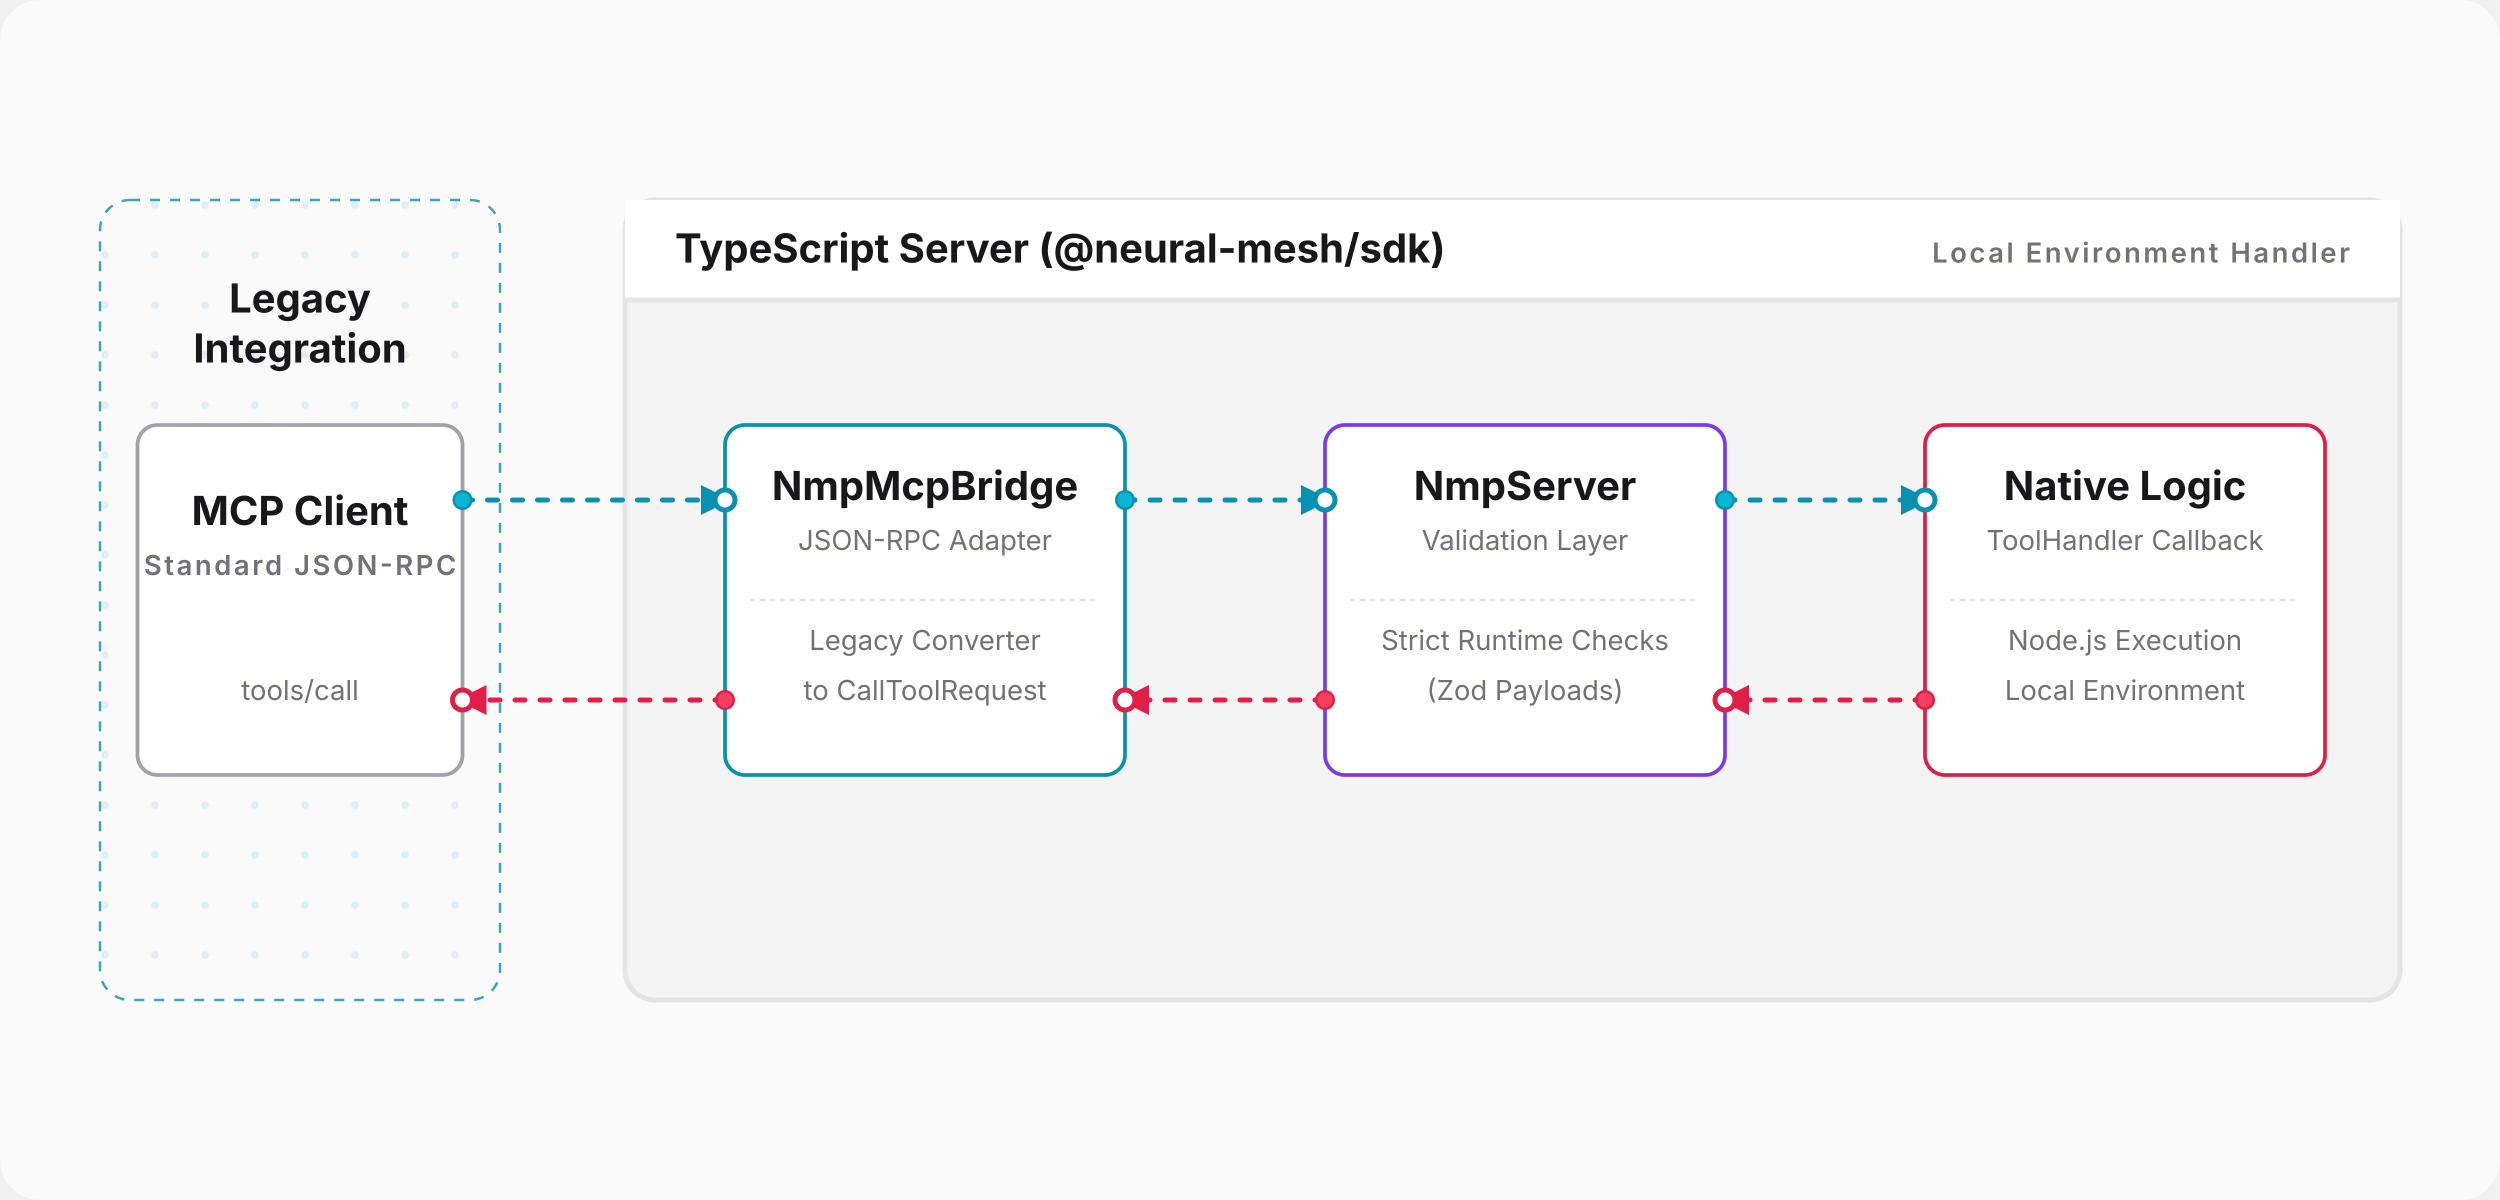
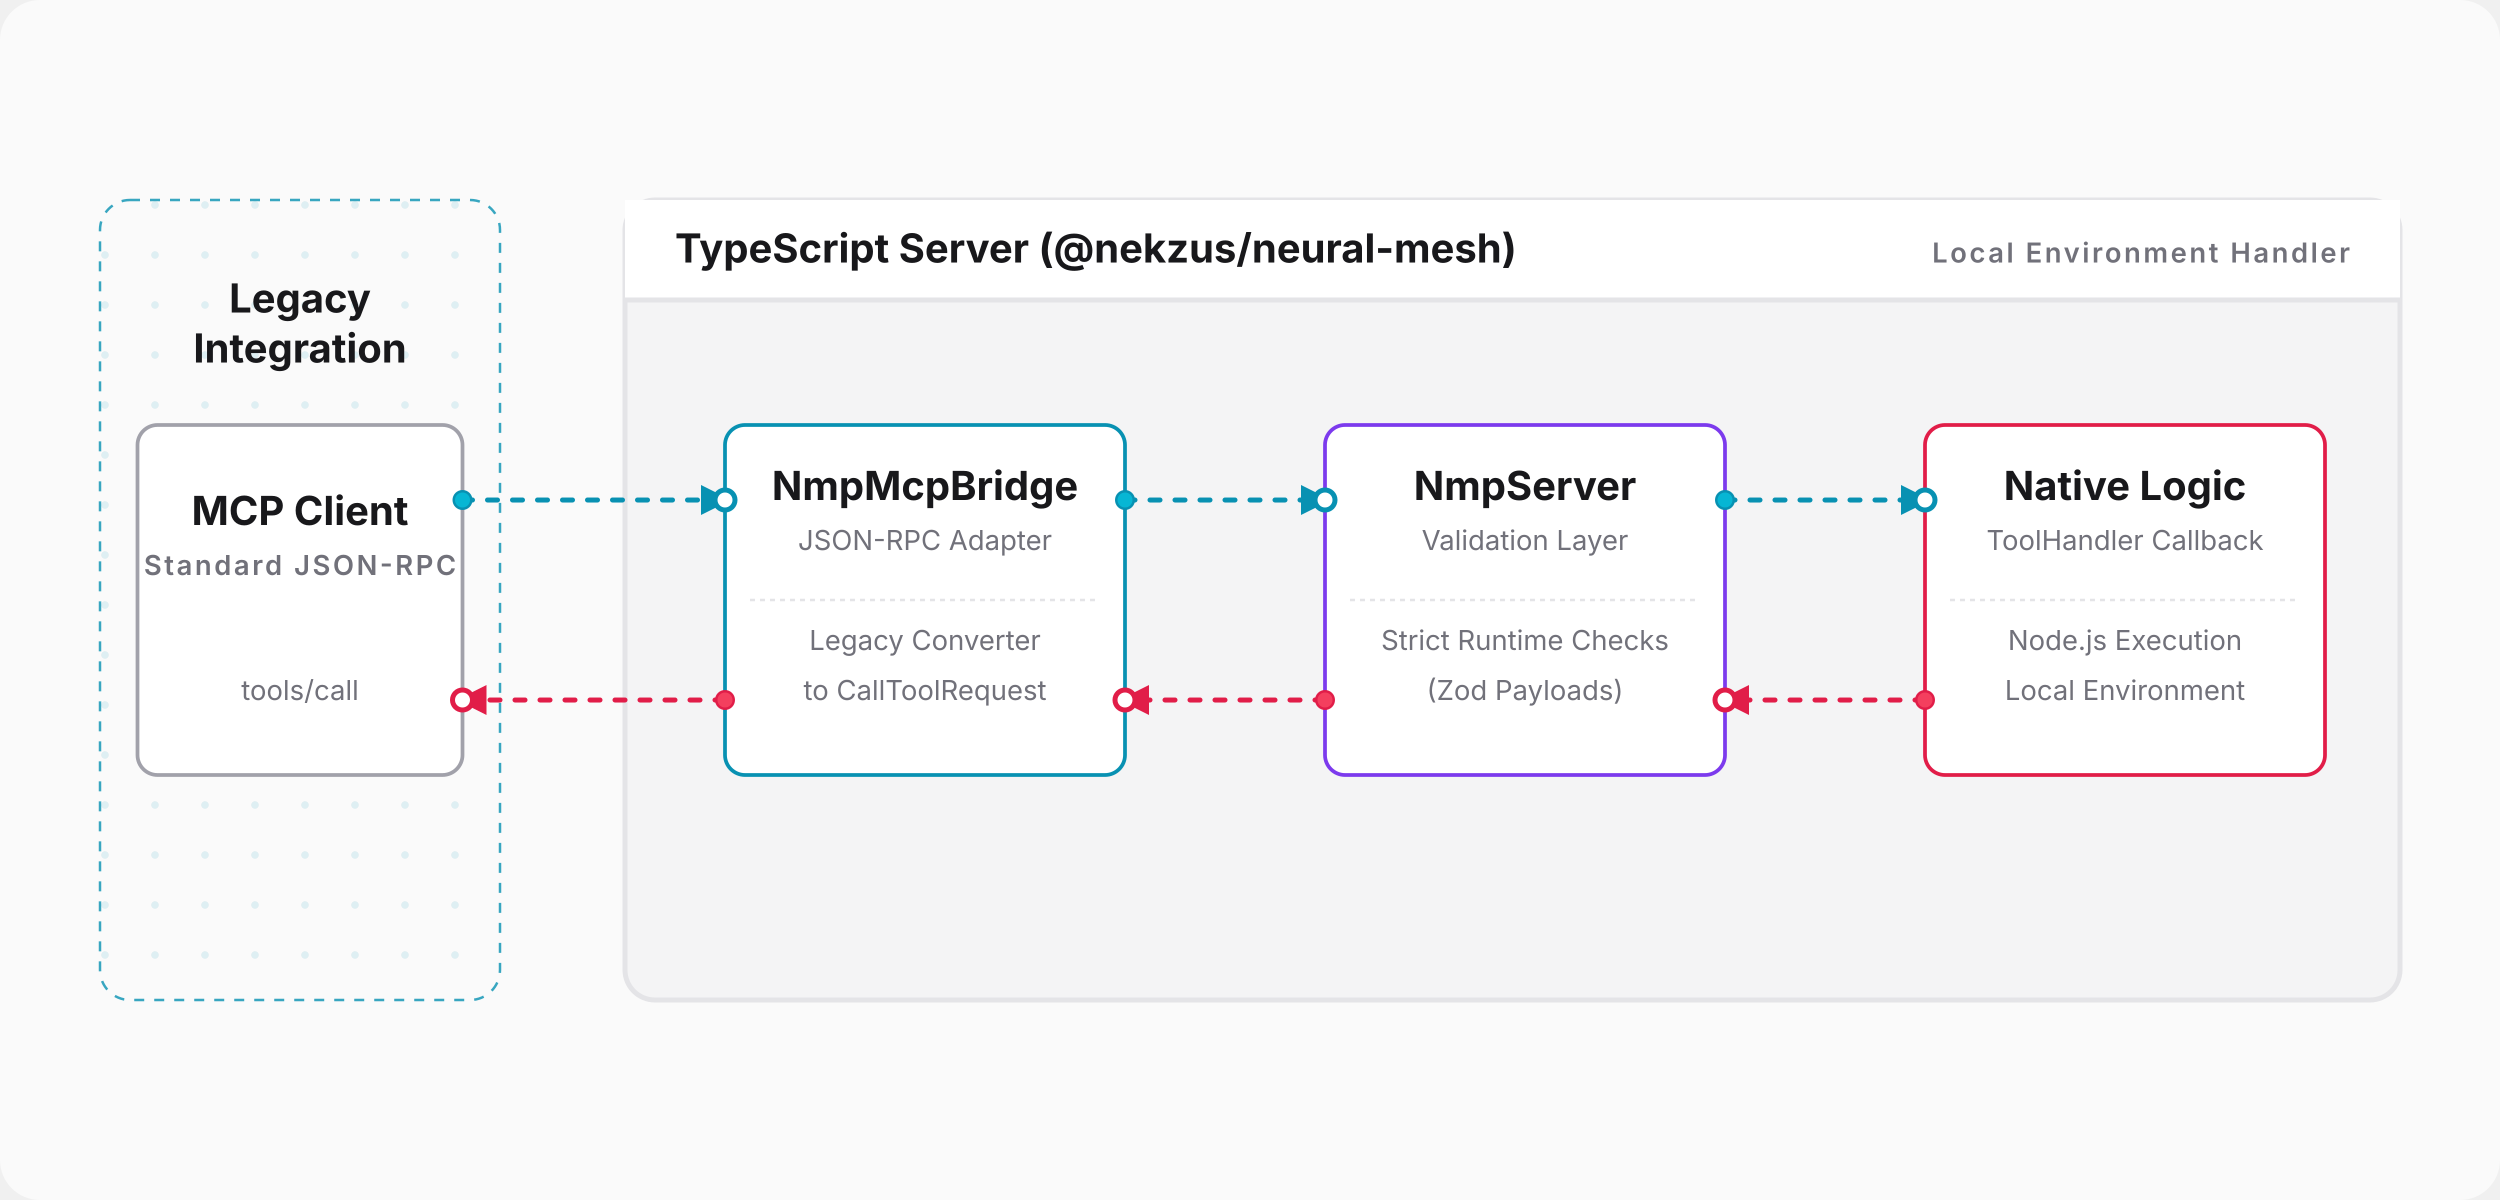
<svg xmlns="http://www.w3.org/2000/svg" width="1000" height="480" viewBox="0 0 1000 480">
  <rect width="1000" height="480" fill="#fafafa" rx="16" />
  <defs>
    <pattern id="netBgLBridge" width="20" height="20" patternUnits="userSpaceOnUse">
      <circle cx="2" cy="2" r="1.5" fill="#0891b2" opacity="0.15" />
    </pattern>
    <marker id="arrow-outL" viewBox="0 0 10 10" refX="8" refY="5" markerWidth="6" markerHeight="6" orient="auto-start-reverse">
      <path d="M 0 0 L 10 5 L 0 10 z" fill="#0891b2" />
    </marker>
    <marker id="arrow-inL" viewBox="0 0 10 10" refX="8" refY="5" markerWidth="6" markerHeight="6" orient="auto-start-reverse">
      <path d="M 0 0 L 10 5 L 0 10 z" fill="#e11d48" />
    </marker>
  </defs>
  <style>
        .bfl-text {
            font-family: 'Inter', system-ui, sans-serif;
            fill: #18181b;
            font-size: 13px;
            font-weight: 500;
        }

        .bfl-text-sm {
            font-family: 'Inter', system-ui, sans-serif;
            fill: #71717a;
            font-size: 11px;
        }

        .bfl-title {
            font-family: 'Inter', system-ui, sans-serif;
            font-weight: 700;
            font-size: 16px;
            fill: #18181b;
        }

        .bfl-subtitle {
            font-family: 'Inter', system-ui, sans-serif;
            font-size: 11px;
            fill: #71717a;
            text-transform: uppercase;
            letter-spacing: 1px;
            font-weight: 600;
        }

        .bfl-zone {
            fill: #f4f4f5;
            stroke: #e4e4e7;
            stroke-width: 2;
            rx: 12;
        }

        .bfl-zone-ext {
            fill: url(#netBgLBridge);
            stroke: #0891b2;
            stroke-width: 1;
            rx: 12;
            stroke-dasharray: 4 4;
            opacity: 0.8;
        }

        .bfl-box {
            fill: #ffffff;
            stroke-width: 1.5;
            rx: 8;
        }

        .bfl-box-cyan {
            stroke: #0891b2;
        }

        .bfl-box-violet {
            stroke: #7c3aed;
        }

        .bfl-box-rose {
            stroke: #e11d48;
        }

        .bfl-box-zinc {
            stroke: #a1a1aa;
        }

        .bfl-stream-out {
            stroke: #0891b2;
            stroke-width: 2;
            fill: none;
            stroke-dasharray: 4 6;
            animation: dashOutBfl 1s linear infinite;
            stroke-linecap: round;
        }

        .bfl-stream-in {
            stroke: #e11d48;
            stroke-width: 2;
            fill: none;
            stroke-dasharray: 4 6;
            animation: dashInBfl 1s linear infinite;
            stroke-linecap: round;
        }

        @keyframes dashOutBfl {
            to {
                stroke-dashoffset: -20;
            }
        }

        @keyframes dashInBfl {
            to {
                stroke-dashoffset: -20;
            }
        }

        @keyframes t80OutBfl {
            0% {
                transform: translateX(0px);
                opacity: 0;
            }

            10% {
                opacity: 1;
            }

            90% {
                opacity: 1;
            }

            100% {
                transform: translateX(80px);
                opacity: 0;
            }
        }

        @keyframes t80InBfl {
            0% {
                transform: translateX(0px);
                opacity: 0;
            }

            10% {
                opacity: 1;
            }

            90% {
                opacity: 1;
            }

            100% {
                transform: translateX(-80px);
                opacity: 0;
            }
        }
    </style>
  <rect x="40" y="80" width="160" height="320" class="bfl-zone-ext" />
  <text x="120" y="125" class="bfl-title" text-anchor="middle" fill="#0891b2">Legacy</text>
  <text x="120" y="145" class="bfl-title" text-anchor="middle" fill="#0891b2">Integration</text>
  <rect x="250" y="80" width="710" height="320" class="bfl-zone" />
  <rect x="250" y="80" width="710" height="40" fill="#ffffff" style="border-radius: 12px 12px 0 0;" />
  <path d="M 250 120 L 960 120" stroke="#e4e4e7" stroke-width="2" />
-   <text x="270" y="105" class="bfl-title">TypeScript Server (@neural-mesh/sdk)</text>
+   <text x="270" y="105" class="bfl-title">TypeScript Server (@nekzus/neural-mesh)</text>
  <text x="940" y="105" class="bfl-subtitle" text-anchor="end">Local Environment Handler</text>
  <rect x="55" y="170" width="130" height="140" class="bfl-box bfl-box-zinc" />
  <text x="120" y="210" class="bfl-title" text-anchor="middle">MCP Client</text>
  <text x="120" y="230" class="bfl-subtitle" text-anchor="middle">Standard JSON-RPC</text>
  <text x="120" y="280" class="bfl-text-sm" text-anchor="middle">tools/call</text>
  <rect x="290" y="170" width="160" height="140" class="bfl-box bfl-box-cyan" />
  <text x="370" y="200" class="bfl-title" text-anchor="middle" fill="#0891b2">NmpMcpBridge</text>
  <text x="370" y="220" class="bfl-text-sm" text-anchor="middle">JSON-RPC Adapter</text>
  <line x1="300" y1="240" x2="440" y2="240" stroke="#e4e4e7" stroke-width="1" stroke-dasharray="2 2" />
  <text x="370" y="260" class="bfl-text-sm" text-anchor="middle">Legacy Converter</text>
  <text x="370" y="280" class="bfl-text-sm" text-anchor="middle">to CallToolRequest</text>
  <rect x="530" y="170" width="160" height="140" class="bfl-box bfl-box-violet" />
  <text x="610" y="200" class="bfl-title" text-anchor="middle" fill="#7c3aed">NmpServer</text>
  <text x="610" y="220" class="bfl-text-sm" text-anchor="middle">Validation Layer</text>
  <line x1="540" y1="240" x2="680" y2="240" stroke="#e4e4e7" stroke-width="1" stroke-dasharray="2 2" />
  <text x="610" y="260" class="bfl-text-sm" text-anchor="middle">Strict Runtime Checks</text>
  <text x="610" y="280" class="bfl-text-sm" text-anchor="middle">(Zod Payloads)</text>
  <rect x="770" y="170" width="160" height="140" class="bfl-box bfl-box-rose" />
  <text x="850" y="200" class="bfl-title" text-anchor="middle" fill="#e11d48">Native Logic</text>
  <text x="850" y="220" class="bfl-text-sm" text-anchor="middle">ToolHandler Callback</text>
  <line x1="780" y1="240" x2="920" y2="240" stroke="#e4e4e7" stroke-width="1" stroke-dasharray="2 2" />
  <text x="850" y="260" class="bfl-text-sm" text-anchor="middle">Node.js Execution</text>
  <text x="850" y="280" class="bfl-text-sm" text-anchor="middle">Local Environment</text>
  <path d="M 185 200 L 290 200" class="bfl-stream-out" marker-end="url(#arrow-outL)" />
  <path d="M 450 200 L 530 200" class="bfl-stream-out" marker-end="url(#arrow-outL)" />
  <path d="M 690 200 L 770 200" class="bfl-stream-out" marker-end="url(#arrow-outL)" />
  <path d="M 770 280 L 690 280" class="bfl-stream-in" marker-end="url(#arrow-inL)" />
  <path d="M 530 280 L 450 280" class="bfl-stream-in" marker-end="url(#arrow-inL)" />
  <path d="M 290 280 L 185 280" class="bfl-stream-in" marker-end="url(#arrow-inL)" />
  <circle cx="185" cy="200" r="4" fill="#0891b2" />
  <circle cx="290" cy="200" r="4" fill="#ffffff" stroke="#0891b2" stroke-width="2" />
  <circle cx="450" cy="200" r="4" fill="#0891b2" />
  <circle cx="530" cy="200" r="4" fill="#ffffff" stroke="#0891b2" stroke-width="2" />
  <circle cx="690" cy="200" r="4" fill="#0891b2" />
  <circle cx="770" cy="200" r="4" fill="#ffffff" stroke="#0891b2" stroke-width="2" />
  <circle cx="770" cy="280" r="4" fill="#e11d48" />
  <circle cx="690" cy="280" r="4" fill="#ffffff" stroke="#e11d48" stroke-width="2" />
  <circle cx="530" cy="280" r="4" fill="#e11d48" />
  <circle cx="450" cy="280" r="4" fill="#ffffff" stroke="#e11d48" stroke-width="2" />
  <circle cx="290" cy="280" r="4" fill="#e11d48" />
  <circle cx="185" cy="280" r="4" fill="#ffffff" stroke="#e11d48" stroke-width="2" />
  <g transform="translate(185, 200)">
    <circle cx="0" cy="0" r="3" fill="#06b6d4" style="animation: t80OutBfl 1.2s infinite;" />
  </g>
  <g transform="translate(450, 200)">
    <circle cx="0" cy="0" r="3" fill="#06b6d4" style="animation: t80OutBfl 1s infinite;" />
  </g>
  <g transform="translate(690, 200)">
    <circle cx="0" cy="0" r="3" fill="#06b6d4" style="animation: t80OutBfl 1s infinite;" />
  </g>
  <g transform="translate(770, 280)">
    <circle cx="0" cy="0" r="3" fill="#f43f5e" style="animation: t80InBfl 1s infinite;" />
  </g>
  <g transform="translate(530, 280)">
    <circle cx="0" cy="0" r="3" fill="#f43f5e" style="animation: t80InBfl 1.2s infinite;" />
  </g>
  <g transform="translate(290, 280)">
    <circle cx="0" cy="0" r="3" fill="#f43f5e" style="animation: t80InBfl 1s infinite;" />
  </g>
</svg>
